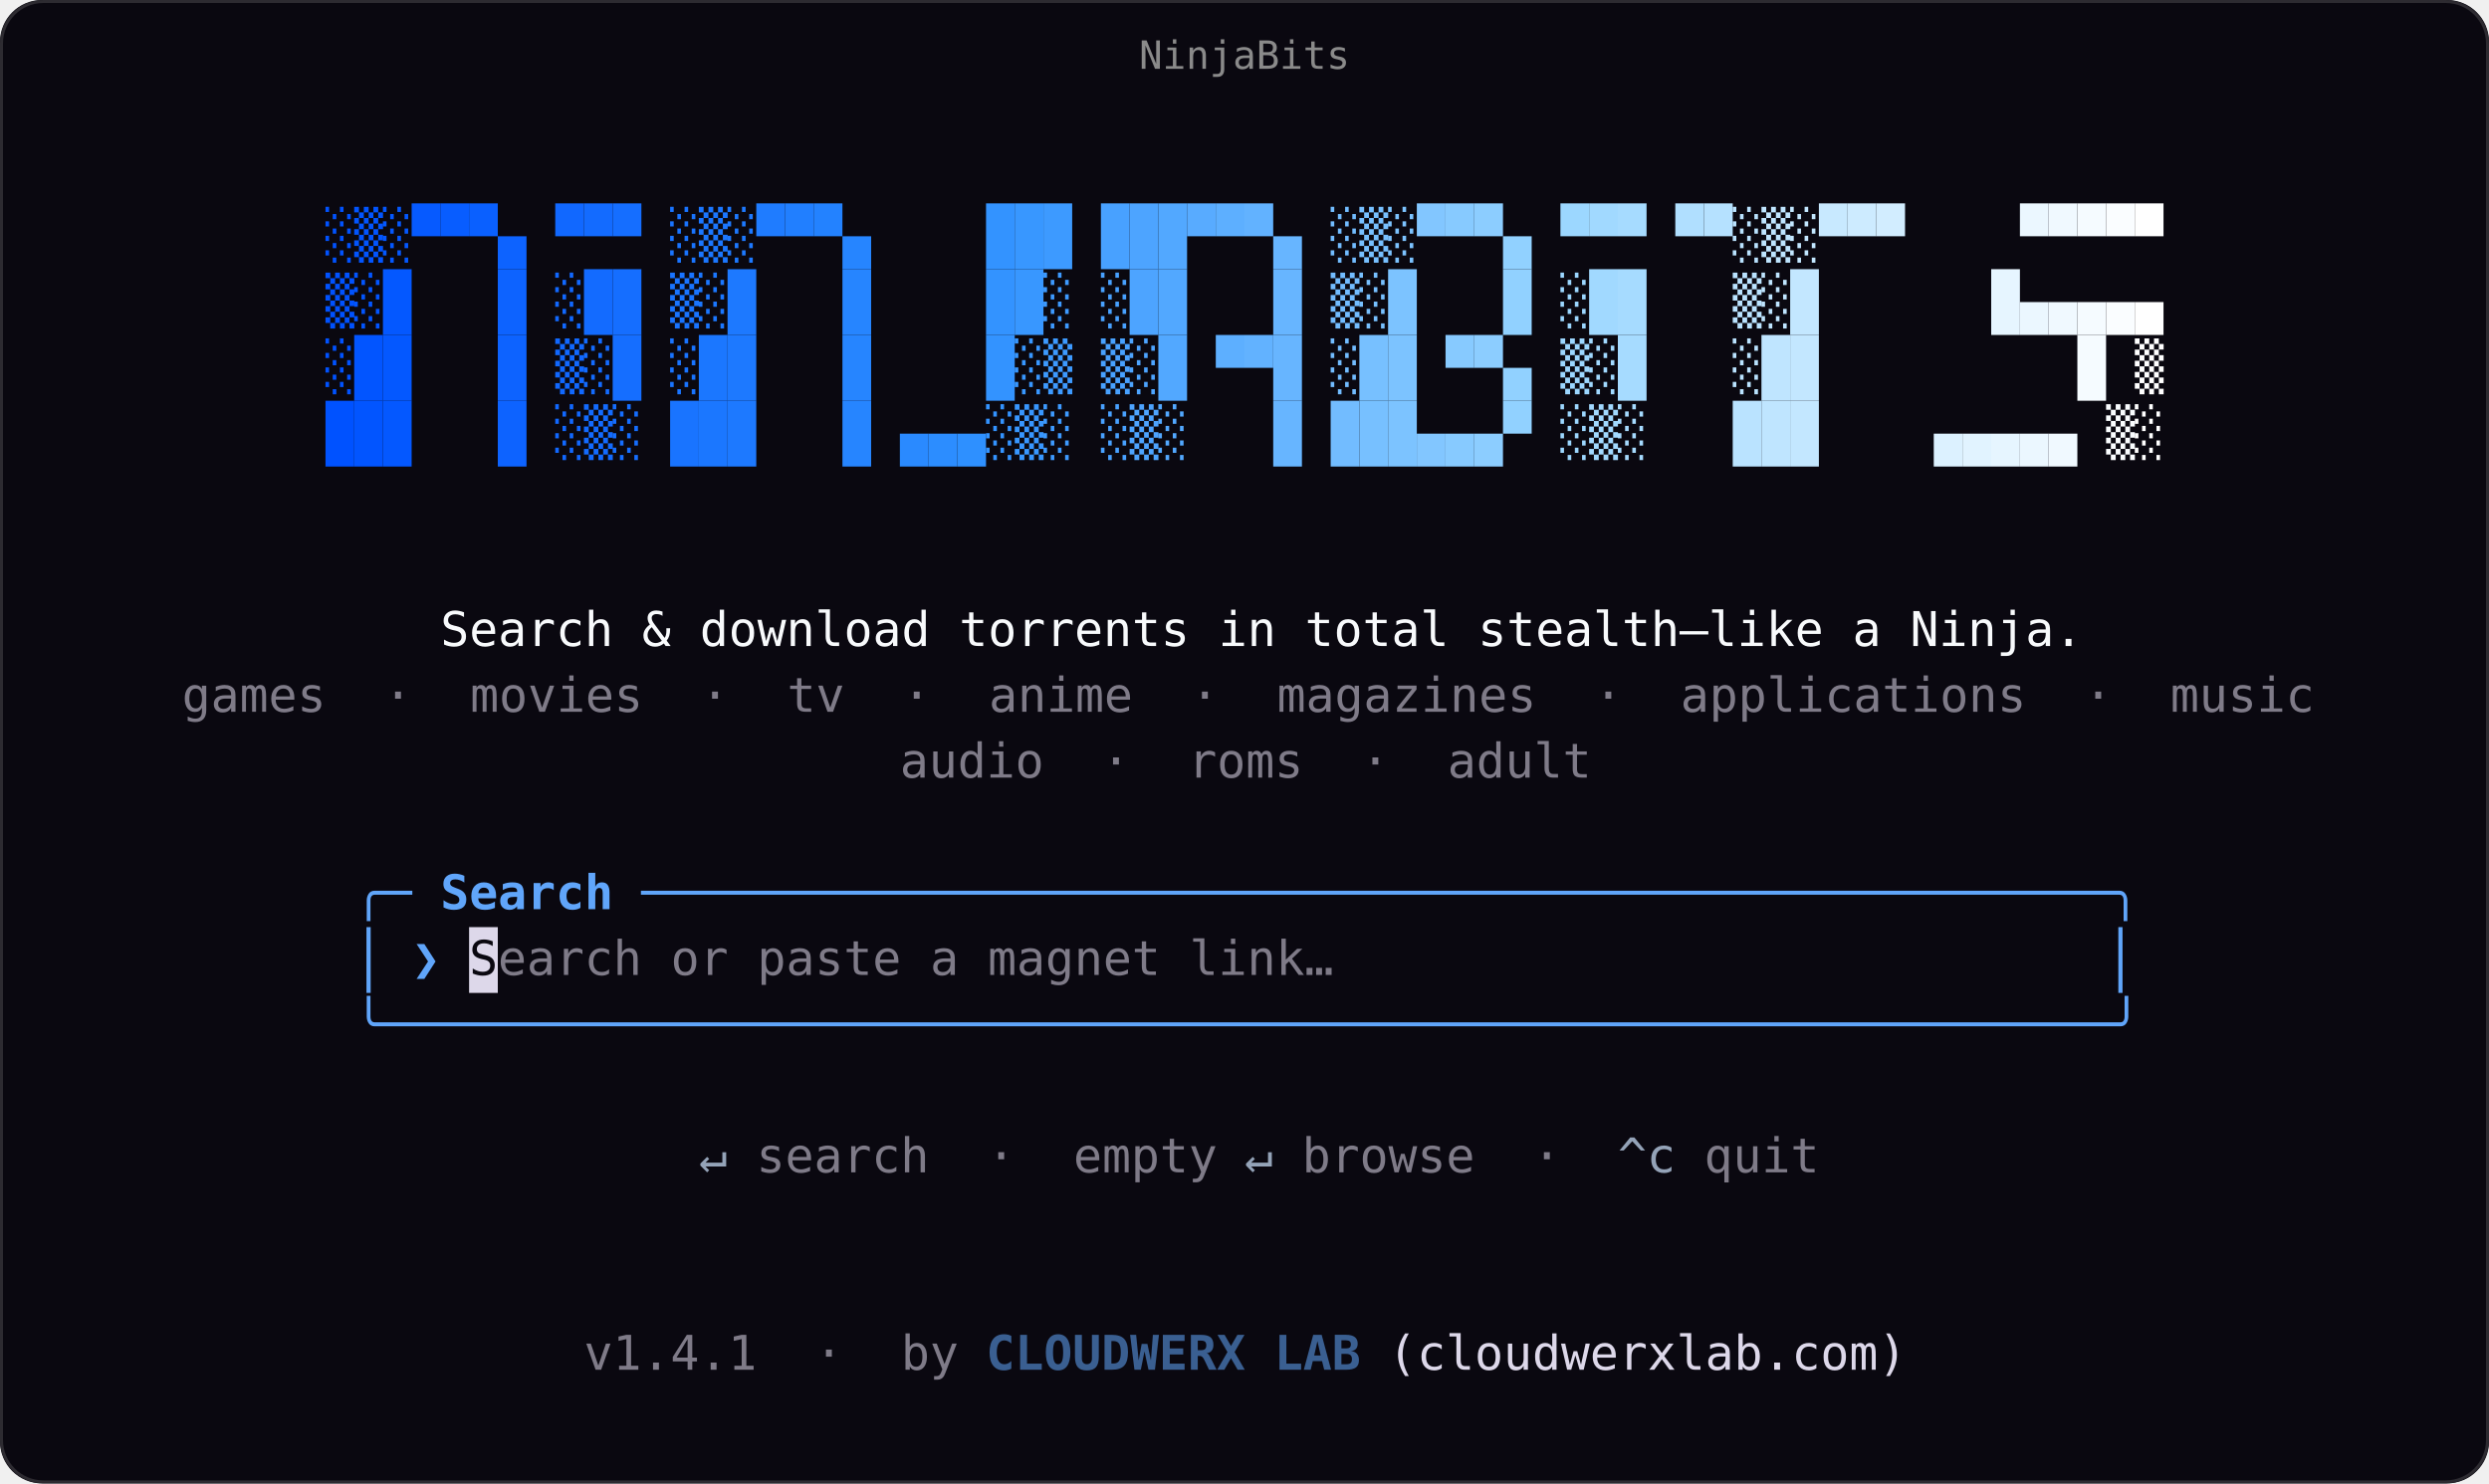
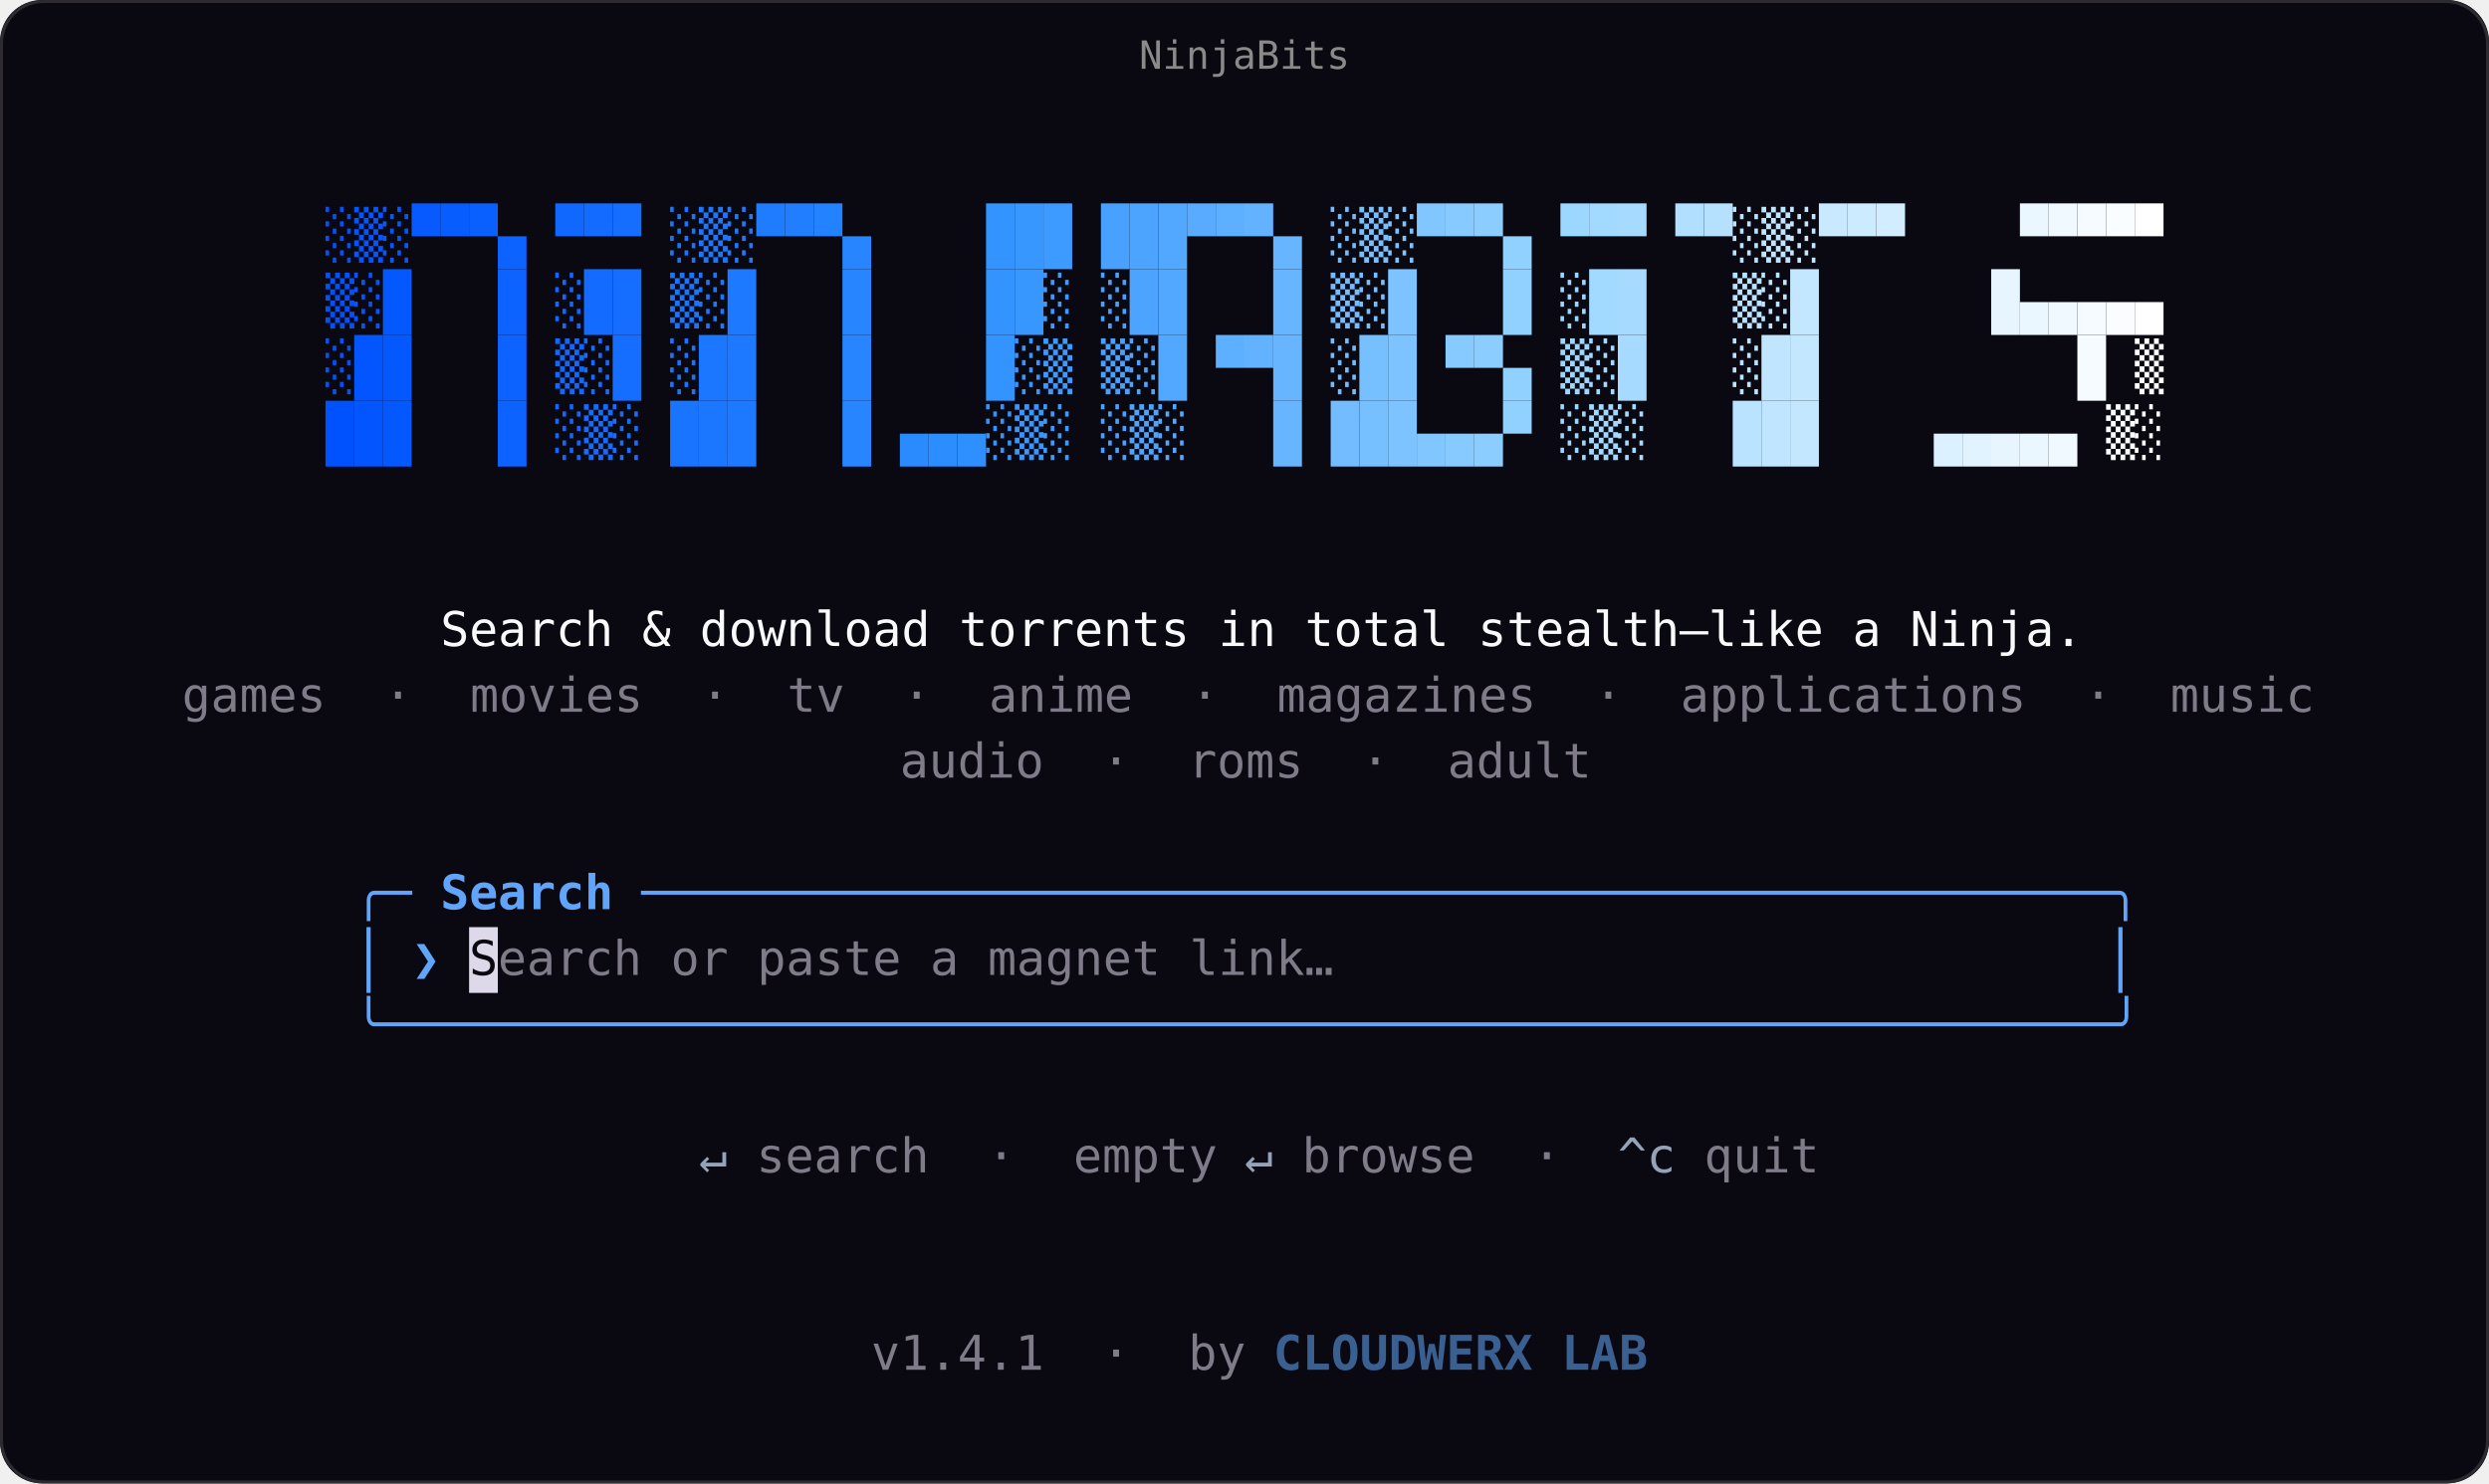
<svg xmlns="http://www.w3.org/2000/svg" width="832" height="496" viewBox="0 0 832 496" style="max-width: 832px; width: 100%; height: auto;" role="img">
  <rect width="100%" height="100%" rx="14" fill="#0a0810" />
  <rect x="0.5" y="0.5" width="831" height="495" rx="14" fill="none" stroke="#2d2b31" stroke-width="1" />
  <text x="416" y="23" text-anchor="middle" font-family="ui-monospace, &quot;Cascadia Mono&quot;, &quot;SF Mono&quot;, Menlo, Consolas, &quot;DejaVu Sans Mono&quot;, monospace" font-size="13" fill="#8a8a8a">NinjaBits</text>
  <g font-family="ui-monospace, &quot;Cascadia Mono&quot;, &quot;SF Mono&quot;, Menlo, Consolas, &quot;DejaVu Sans Mono&quot;, monospace" font-size="16" fill="#ddd8ea">
    <text x="108.8" y="84" textLength="9.6" lengthAdjust="spacingAndGlyphs" xml:space="preserve" fill="#0052ff" font-weight="600">░</text>
    <text x="118.4" y="84" textLength="9.6" lengthAdjust="spacingAndGlyphs" xml:space="preserve" fill="#0255ff" font-weight="600">▒</text>
    <text x="128" y="84" textLength="9.6" lengthAdjust="spacingAndGlyphs" xml:space="preserve" fill="#0458ff" font-weight="600">░</text>
    <rect x="137.6" y="68" width="9.6" height="11" fill="#065aff" />
    <rect x="147.2" y="68" width="9.6" height="11" fill="#085dff" />
    <rect x="156.8" y="68" width="9.6" height="11" fill="#0a60ff" />
    <rect x="166.4" y="79" width="9.6" height="11" fill="#0d63ff" />
    <rect x="185.6" y="68" width="9.6" height="11" fill="#1168ff" />
    <rect x="195.2" y="68" width="9.6" height="11" fill="#136bff" />
    <rect x="204.8" y="68" width="9.6" height="11" fill="#156eff" />
    <text x="224" y="84" textLength="9.6" lengthAdjust="spacingAndGlyphs" xml:space="preserve" fill="#1974ff" font-weight="600">░</text>
    <text x="233.6" y="84" textLength="9.6" lengthAdjust="spacingAndGlyphs" xml:space="preserve" fill="#1b77ff" font-weight="600">▒</text>
    <text x="243.2" y="84" textLength="9.6" lengthAdjust="spacingAndGlyphs" xml:space="preserve" fill="#1d79ff" font-weight="600">░</text>
    <rect x="252.8" y="68" width="9.6" height="11" fill="#1f7cff" />
    <rect x="262.4" y="68" width="9.6" height="11" fill="#217fff" />
    <rect x="272" y="68" width="9.6" height="11" fill="#2382ff" />
    <rect x="281.6" y="79" width="9.6" height="11" fill="#2685ff" />
    <rect x="329.6" y="68" width="9.6" height="22" fill="#3393ff" />
    <rect x="339.2" y="68" width="9.6" height="22" fill="#3897ff" />
    <rect x="348.8" y="68" width="9.6" height="22" fill="#3d9aff" />
    <rect x="368" y="68" width="9.6" height="22" fill="#48a1ff" />
    <rect x="377.6" y="68" width="9.6" height="22" fill="#4da4ff" />
    <rect x="387.2" y="68" width="9.6" height="22" fill="#52a8ff" />
    <rect x="396.8" y="68" width="9.6" height="11" fill="#58abff" />
    <rect x="406.4" y="68" width="9.6" height="11" fill="#5dafff" />
    <rect x="416" y="68" width="9.6" height="11" fill="#62b2ff" />
    <rect x="425.6" y="79" width="9.6" height="11" fill="#67b5ff" />
    <text x="444.8" y="84" textLength="9.6" lengthAdjust="spacingAndGlyphs" xml:space="preserve" fill="#72bcff" font-weight="600">░</text>
    <text x="454.4" y="84" textLength="9.6" lengthAdjust="spacingAndGlyphs" xml:space="preserve" fill="#77c0ff" font-weight="600">▒</text>
    <text x="464" y="84" textLength="9.6" lengthAdjust="spacingAndGlyphs" xml:space="preserve" fill="#7cc3ff" font-weight="600">░</text>
    <rect x="473.6" y="68" width="9.6" height="11" fill="#82c6ff" />
    <rect x="483.2" y="68" width="9.6" height="11" fill="#87caff" />
    <rect x="492.8" y="68" width="9.6" height="11" fill="#8ccdff" />
    <rect x="502.4" y="79" width="9.6" height="11" fill="#91d1ff" />
    <rect x="521.6" y="68" width="9.6" height="11" fill="#9cd7ff" />
    <rect x="531.2" y="68" width="9.6" height="11" fill="#a1d9ff" />
    <rect x="540.8" y="68" width="9.6" height="11" fill="#a6dbff" />
    <rect x="560" y="68" width="9.6" height="11" fill="#b0dfff" />
    <rect x="569.6" y="68" width="9.6" height="11" fill="#b5e1ff" />
    <text x="579.2" y="84" textLength="9.6" lengthAdjust="spacingAndGlyphs" xml:space="preserve" fill="#bae3ff" font-weight="600">░</text>
    <text x="588.8" y="84" textLength="9.6" lengthAdjust="spacingAndGlyphs" xml:space="preserve" fill="#bfe5ff" font-weight="600">▒</text>
    <text x="598.4" y="84" textLength="9.6" lengthAdjust="spacingAndGlyphs" xml:space="preserve" fill="#c3e7ff" font-weight="600">░</text>
    <rect x="608" y="68" width="9.6" height="11" fill="#c8e9ff" />
    <rect x="617.6" y="68" width="9.6" height="11" fill="#cdebff" />
    <rect x="627.2" y="68" width="9.6" height="11" fill="#d2edff" />
    <rect x="675.2" y="68" width="9.6" height="11" fill="#ebf7ff" />
    <rect x="684.8" y="68" width="9.6" height="11" fill="#f0f9ff" />
    <rect x="694.4" y="68" width="9.6" height="11" fill="#f5fbff" />
    <rect x="704" y="68" width="9.6" height="11" fill="#fafdff" />
    <rect x="713.6" y="68" width="9.6" height="11" fill="#ffffff" />
    <text x="108.8" y="106" textLength="9.6" lengthAdjust="spacingAndGlyphs" xml:space="preserve" fill="#0052ff" font-weight="600">▒</text>
    <text x="118.4" y="106" textLength="9.6" lengthAdjust="spacingAndGlyphs" xml:space="preserve" fill="#0255ff" font-weight="600">░</text>
    <rect x="128" y="90" width="9.6" height="22" fill="#0458ff" />
    <rect x="166.4" y="90" width="9.6" height="22" fill="#0d63ff" />
    <text x="185.6" y="106" textLength="9.6" lengthAdjust="spacingAndGlyphs" xml:space="preserve" fill="#1168ff" font-weight="600">░</text>
    <rect x="195.2" y="90" width="9.6" height="22" fill="#136bff" />
    <rect x="204.8" y="90" width="9.6" height="22" fill="#156eff" />
    <text x="224" y="106" textLength="9.6" lengthAdjust="spacingAndGlyphs" xml:space="preserve" fill="#1974ff" font-weight="600">▒</text>
    <text x="233.6" y="106" textLength="9.6" lengthAdjust="spacingAndGlyphs" xml:space="preserve" fill="#1b77ff" font-weight="600">░</text>
    <rect x="243.2" y="90" width="9.6" height="22" fill="#1d79ff" />
    <rect x="281.6" y="90" width="9.6" height="22" fill="#2685ff" />
    <rect x="329.6" y="90" width="9.6" height="22" fill="#3393ff" />
    <rect x="339.2" y="90" width="9.6" height="22" fill="#3897ff" />
    <text x="348.8" y="106" textLength="9.6" lengthAdjust="spacingAndGlyphs" xml:space="preserve" fill="#3d9aff" font-weight="600">░</text>
    <text x="368" y="106" textLength="9.6" lengthAdjust="spacingAndGlyphs" xml:space="preserve" fill="#48a1ff" font-weight="600">░</text>
    <rect x="377.6" y="90" width="9.6" height="22" fill="#4da4ff" />
    <rect x="387.2" y="90" width="9.6" height="22" fill="#52a8ff" />
    <rect x="425.6" y="90" width="9.6" height="22" fill="#67b5ff" />
    <text x="444.8" y="106" textLength="9.6" lengthAdjust="spacingAndGlyphs" xml:space="preserve" fill="#72bcff" font-weight="600">▒</text>
    <text x="454.4" y="106" textLength="9.6" lengthAdjust="spacingAndGlyphs" xml:space="preserve" fill="#77c0ff" font-weight="600">░</text>
    <rect x="464" y="90" width="9.6" height="22" fill="#7cc3ff" />
    <rect x="502.4" y="90" width="9.6" height="22" fill="#91d1ff" />
    <text x="521.6" y="106" textLength="9.6" lengthAdjust="spacingAndGlyphs" xml:space="preserve" fill="#9cd7ff" font-weight="600">░</text>
    <rect x="531.2" y="90" width="9.6" height="22" fill="#a1d9ff" />
    <rect x="540.8" y="90" width="9.6" height="22" fill="#a6dbff" />
    <text x="579.2" y="106" textLength="9.6" lengthAdjust="spacingAndGlyphs" xml:space="preserve" fill="#bae3ff" font-weight="600">▒</text>
    <text x="588.8" y="106" textLength="9.6" lengthAdjust="spacingAndGlyphs" xml:space="preserve" fill="#bfe5ff" font-weight="600">░</text>
    <rect x="598.4" y="90" width="9.6" height="22" fill="#c3e7ff" />
    <rect x="665.6" y="90" width="9.6" height="22" fill="#e6f5ff" />
    <rect x="675.2" y="101" width="9.6" height="11" fill="#ebf7ff" />
    <rect x="684.8" y="101" width="9.6" height="11" fill="#f0f9ff" />
    <rect x="694.4" y="101" width="9.6" height="11" fill="#f5fbff" />
    <rect x="704" y="101" width="9.6" height="11" fill="#fafdff" />
    <rect x="713.6" y="101" width="9.6" height="11" fill="#ffffff" />
    <text x="108.8" y="128" textLength="9.6" lengthAdjust="spacingAndGlyphs" xml:space="preserve" fill="#0052ff" font-weight="600">░</text>
    <rect x="118.4" y="112" width="9.6" height="22" fill="#0255ff" />
    <rect x="128" y="112" width="9.6" height="22" fill="#0458ff" />
    <rect x="166.4" y="112" width="9.6" height="22" fill="#0d63ff" />
    <text x="185.6" y="128" textLength="9.6" lengthAdjust="spacingAndGlyphs" xml:space="preserve" fill="#1168ff" font-weight="600">▒</text>
    <text x="195.2" y="128" textLength="9.6" lengthAdjust="spacingAndGlyphs" xml:space="preserve" fill="#136bff" font-weight="600">░</text>
    <rect x="204.8" y="112" width="9.6" height="22" fill="#156eff" />
    <text x="224" y="128" textLength="9.6" lengthAdjust="spacingAndGlyphs" xml:space="preserve" fill="#1974ff" font-weight="600">░</text>
    <rect x="233.6" y="112" width="9.6" height="22" fill="#1b77ff" />
    <rect x="243.2" y="112" width="9.6" height="22" fill="#1d79ff" />
    <rect x="281.6" y="112" width="9.6" height="22" fill="#2685ff" />
    <rect x="329.6" y="112" width="9.6" height="22" fill="#3393ff" />
    <text x="339.2" y="128" textLength="9.6" lengthAdjust="spacingAndGlyphs" xml:space="preserve" fill="#3897ff" font-weight="600">░</text>
    <text x="348.8" y="128" textLength="9.6" lengthAdjust="spacingAndGlyphs" xml:space="preserve" fill="#3d9aff" font-weight="600">▒</text>
    <text x="368" y="128" textLength="9.6" lengthAdjust="spacingAndGlyphs" xml:space="preserve" fill="#48a1ff" font-weight="600">▒</text>
    <text x="377.6" y="128" textLength="9.6" lengthAdjust="spacingAndGlyphs" xml:space="preserve" fill="#4da4ff" font-weight="600">░</text>
    <rect x="387.2" y="112" width="9.6" height="22" fill="#52a8ff" />
    <rect x="406.4" y="112" width="9.6" height="11" fill="#5dafff" />
    <rect x="416" y="112" width="9.6" height="11" fill="#62b2ff" />
    <rect x="425.6" y="112" width="9.6" height="22" fill="#67b5ff" />
    <text x="444.8" y="128" textLength="9.6" lengthAdjust="spacingAndGlyphs" xml:space="preserve" fill="#72bcff" font-weight="600">░</text>
    <rect x="454.4" y="112" width="9.6" height="22" fill="#77c0ff" />
    <rect x="464" y="112" width="9.6" height="22" fill="#7cc3ff" />
    <rect x="483.2" y="112" width="9.6" height="11" fill="#87caff" />
    <rect x="492.8" y="112" width="9.6" height="11" fill="#8ccdff" />
    <rect x="502.4" y="123" width="9.6" height="11" fill="#91d1ff" />
    <text x="521.6" y="128" textLength="9.6" lengthAdjust="spacingAndGlyphs" xml:space="preserve" fill="#9cd7ff" font-weight="600">▒</text>
    <text x="531.2" y="128" textLength="9.6" lengthAdjust="spacingAndGlyphs" xml:space="preserve" fill="#a1d9ff" font-weight="600">░</text>
    <rect x="540.8" y="112" width="9.6" height="22" fill="#a6dbff" />
    <text x="579.2" y="128" textLength="9.6" lengthAdjust="spacingAndGlyphs" xml:space="preserve" fill="#bae3ff" font-weight="600">░</text>
    <rect x="588.8" y="112" width="9.6" height="22" fill="#bfe5ff" />
    <rect x="598.4" y="112" width="9.6" height="22" fill="#c3e7ff" />
    <rect x="694.4" y="112" width="9.6" height="22" fill="#f5fbff" />
    <text x="713.6" y="128" textLength="9.6" lengthAdjust="spacingAndGlyphs" xml:space="preserve" fill="#ffffff" font-weight="600">▒</text>
    <rect x="108.8" y="134" width="9.6" height="22" fill="#0052ff" />
    <rect x="118.4" y="134" width="9.6" height="22" fill="#0255ff" />
    <rect x="128" y="134" width="9.6" height="22" fill="#0458ff" />
    <rect x="166.4" y="134" width="9.6" height="22" fill="#0d63ff" />
    <text x="185.6" y="150" textLength="9.6" lengthAdjust="spacingAndGlyphs" xml:space="preserve" fill="#1168ff" font-weight="600">░</text>
    <text x="195.2" y="150" textLength="9.6" lengthAdjust="spacingAndGlyphs" xml:space="preserve" fill="#136bff" font-weight="600">▒</text>
    <text x="204.8" y="150" textLength="9.6" lengthAdjust="spacingAndGlyphs" xml:space="preserve" fill="#156eff" font-weight="600">░</text>
    <rect x="224" y="134" width="9.6" height="22" fill="#1974ff" />
    <rect x="233.6" y="134" width="9.6" height="22" fill="#1b77ff" />
    <rect x="243.2" y="134" width="9.6" height="22" fill="#1d79ff" />
    <rect x="281.6" y="134" width="9.6" height="22" fill="#2685ff" />
    <rect x="300.8" y="145" width="9.6" height="11" fill="#2a8aff" />
    <rect x="310.4" y="145" width="9.6" height="11" fill="#2c8dff" />
    <rect x="320" y="145" width="9.6" height="11" fill="#2e90ff" />
    <text x="329.6" y="150" textLength="9.6" lengthAdjust="spacingAndGlyphs" xml:space="preserve" fill="#3393ff" font-weight="600">░</text>
    <text x="339.2" y="150" textLength="9.6" lengthAdjust="spacingAndGlyphs" xml:space="preserve" fill="#3897ff" font-weight="600">▒</text>
    <text x="348.8" y="150" textLength="9.6" lengthAdjust="spacingAndGlyphs" xml:space="preserve" fill="#3d9aff" font-weight="600">░</text>
    <text x="368" y="150" textLength="9.6" lengthAdjust="spacingAndGlyphs" xml:space="preserve" fill="#48a1ff" font-weight="600">░</text>
    <text x="377.6" y="150" textLength="9.6" lengthAdjust="spacingAndGlyphs" xml:space="preserve" fill="#4da4ff" font-weight="600">▒</text>
    <text x="387.2" y="150" textLength="9.6" lengthAdjust="spacingAndGlyphs" xml:space="preserve" fill="#52a8ff" font-weight="600">░</text>
    <rect x="425.6" y="134" width="9.6" height="22" fill="#67b5ff" />
    <rect x="444.8" y="134" width="9.6" height="22" fill="#72bcff" />
    <rect x="454.4" y="134" width="9.6" height="22" fill="#77c0ff" />
    <rect x="464" y="134" width="9.6" height="22" fill="#7cc3ff" />
    <rect x="473.6" y="145" width="9.6" height="11" fill="#82c6ff" />
    <rect x="483.2" y="145" width="9.6" height="11" fill="#87caff" />
    <rect x="492.8" y="145" width="9.6" height="11" fill="#8ccdff" />
    <rect x="502.4" y="134" width="9.6" height="11" fill="#91d1ff" />
    <text x="521.6" y="150" textLength="9.6" lengthAdjust="spacingAndGlyphs" xml:space="preserve" fill="#9cd7ff" font-weight="600">░</text>
    <text x="531.2" y="150" textLength="9.6" lengthAdjust="spacingAndGlyphs" xml:space="preserve" fill="#a1d9ff" font-weight="600">▒</text>
    <text x="540.8" y="150" textLength="9.6" lengthAdjust="spacingAndGlyphs" xml:space="preserve" fill="#a6dbff" font-weight="600">░</text>
    <rect x="579.2" y="134" width="9.6" height="22" fill="#bae3ff" />
    <rect x="588.8" y="134" width="9.6" height="22" fill="#bfe5ff" />
    <rect x="598.4" y="134" width="9.6" height="22" fill="#c3e7ff" />
    <rect x="646.4" y="145" width="9.6" height="11" fill="#dcf1ff" />
    <rect x="656" y="145" width="9.6" height="11" fill="#e1f3ff" />
    <rect x="665.6" y="145" width="9.6" height="11" fill="#e6f5ff" />
    <rect x="675.2" y="145" width="9.6" height="11" fill="#ebf7ff" />
    <rect x="684.8" y="145" width="9.6" height="11" fill="#f0f9ff" />
    <text x="704" y="150" textLength="9.6" lengthAdjust="spacingAndGlyphs" xml:space="preserve" fill="#fafdff" font-weight="600">▒</text>
    <text x="713.6" y="150" textLength="9.6" lengthAdjust="spacingAndGlyphs" xml:space="preserve" fill="#ffffff" font-weight="600">░</text>
    <text x="147.2" y="216" textLength="547.2" lengthAdjust="spacingAndGlyphs" xml:space="preserve" fill="#f8fafc">Search &amp; download torrents in total stealth—like a Ninja.</text>
    <text x="60.8" y="238" textLength="710.4" lengthAdjust="spacingAndGlyphs" xml:space="preserve" fill-opacity="0.55">games  ·  movies  ·  tv  ·  anime  ·  magazines  ·  applications  ·  music</text>
    <text x="300.8" y="260" textLength="230.4" lengthAdjust="spacingAndGlyphs" xml:space="preserve" fill-opacity="0.55">audio  ·  roms  ·  adult</text>
    <text x="118.4" y="304" textLength="19.2" lengthAdjust="spacingAndGlyphs" xml:space="preserve" fill="#60a5fa">╭─</text>
    <text x="147.2" y="304" textLength="57.6" lengthAdjust="spacingAndGlyphs" xml:space="preserve" fill="#60a5fa" font-weight="600">Search</text>
    <text x="214.4" y="304" textLength="499.2" lengthAdjust="spacingAndGlyphs" xml:space="preserve" fill="#60a5fa">───────────────────────────────────────────────────╮</text>
    <rect x="122.5" y="310" width="1.4" height="22" fill="#60a5fa" />
    <text x="137.6" y="326" textLength="9.6" lengthAdjust="spacingAndGlyphs" xml:space="preserve" fill="#60a5fa">❯</text>
    <rect x="156.8" y="310" width="9.6" height="22" fill="#ddd8ea" />
    <text x="156.8" y="326" textLength="9.6" lengthAdjust="spacingAndGlyphs" xml:space="preserve" fill="#0a0810">S</text>
    <text x="166.4" y="326" textLength="278.4" lengthAdjust="spacingAndGlyphs" xml:space="preserve" fill-opacity="0.55">earch or paste a magnet link…</text>
    <rect x="708.1" y="310" width="1.4" height="22" fill="#60a5fa" />
    <text x="118.4" y="348" textLength="595.2" lengthAdjust="spacingAndGlyphs" xml:space="preserve" fill="#60a5fa">╰────────────────────────────────────────────────────────────╯</text>
    <text x="233.6" y="392" textLength="9.6" lengthAdjust="spacingAndGlyphs" xml:space="preserve" fill="#94a3b8">↵</text>
    <text x="252.8" y="392" textLength="153.6" lengthAdjust="spacingAndGlyphs" xml:space="preserve" fill-opacity="0.55">search  ·  empty</text>
    <text x="416" y="392" textLength="9.6" lengthAdjust="spacingAndGlyphs" xml:space="preserve" fill="#94a3b8">↵</text>
    <text x="435.2" y="392" textLength="86.4" lengthAdjust="spacingAndGlyphs" xml:space="preserve" fill-opacity="0.55">browse  ·</text>
    <text x="540.8" y="392" textLength="19.2" lengthAdjust="spacingAndGlyphs" xml:space="preserve" fill="#94a3b8">^c</text>
    <text x="569.6" y="392" textLength="38.4" lengthAdjust="spacingAndGlyphs" xml:space="preserve" fill-opacity="0.55">quit</text>
-     <text x="195.2" y="458" textLength="124.8" lengthAdjust="spacingAndGlyphs" xml:space="preserve" fill-opacity="0.55">v1.4.1  ·  by</text>
-     <text x="329.6" y="458" textLength="124.8" lengthAdjust="spacingAndGlyphs" xml:space="preserve" fill="#60a5fa" fill-opacity="0.55" font-weight="600">CLOUDWERX LAB</text>
-     <text x="464" y="458" textLength="172.8" lengthAdjust="spacingAndGlyphs" xml:space="preserve">(cloudwerxlab.com)</text>
+     <text x="291.2" y="458" textLength="124.8" lengthAdjust="spacingAndGlyphs" xml:space="preserve" fill-opacity="0.55">v1.4.1  ·  by</text>
+     <text x="425.6" y="458" textLength="124.8" lengthAdjust="spacingAndGlyphs" xml:space="preserve" fill="#60a5fa" fill-opacity="0.55" font-weight="600">CLOUDWERX LAB</text>
  </g>
</svg>
